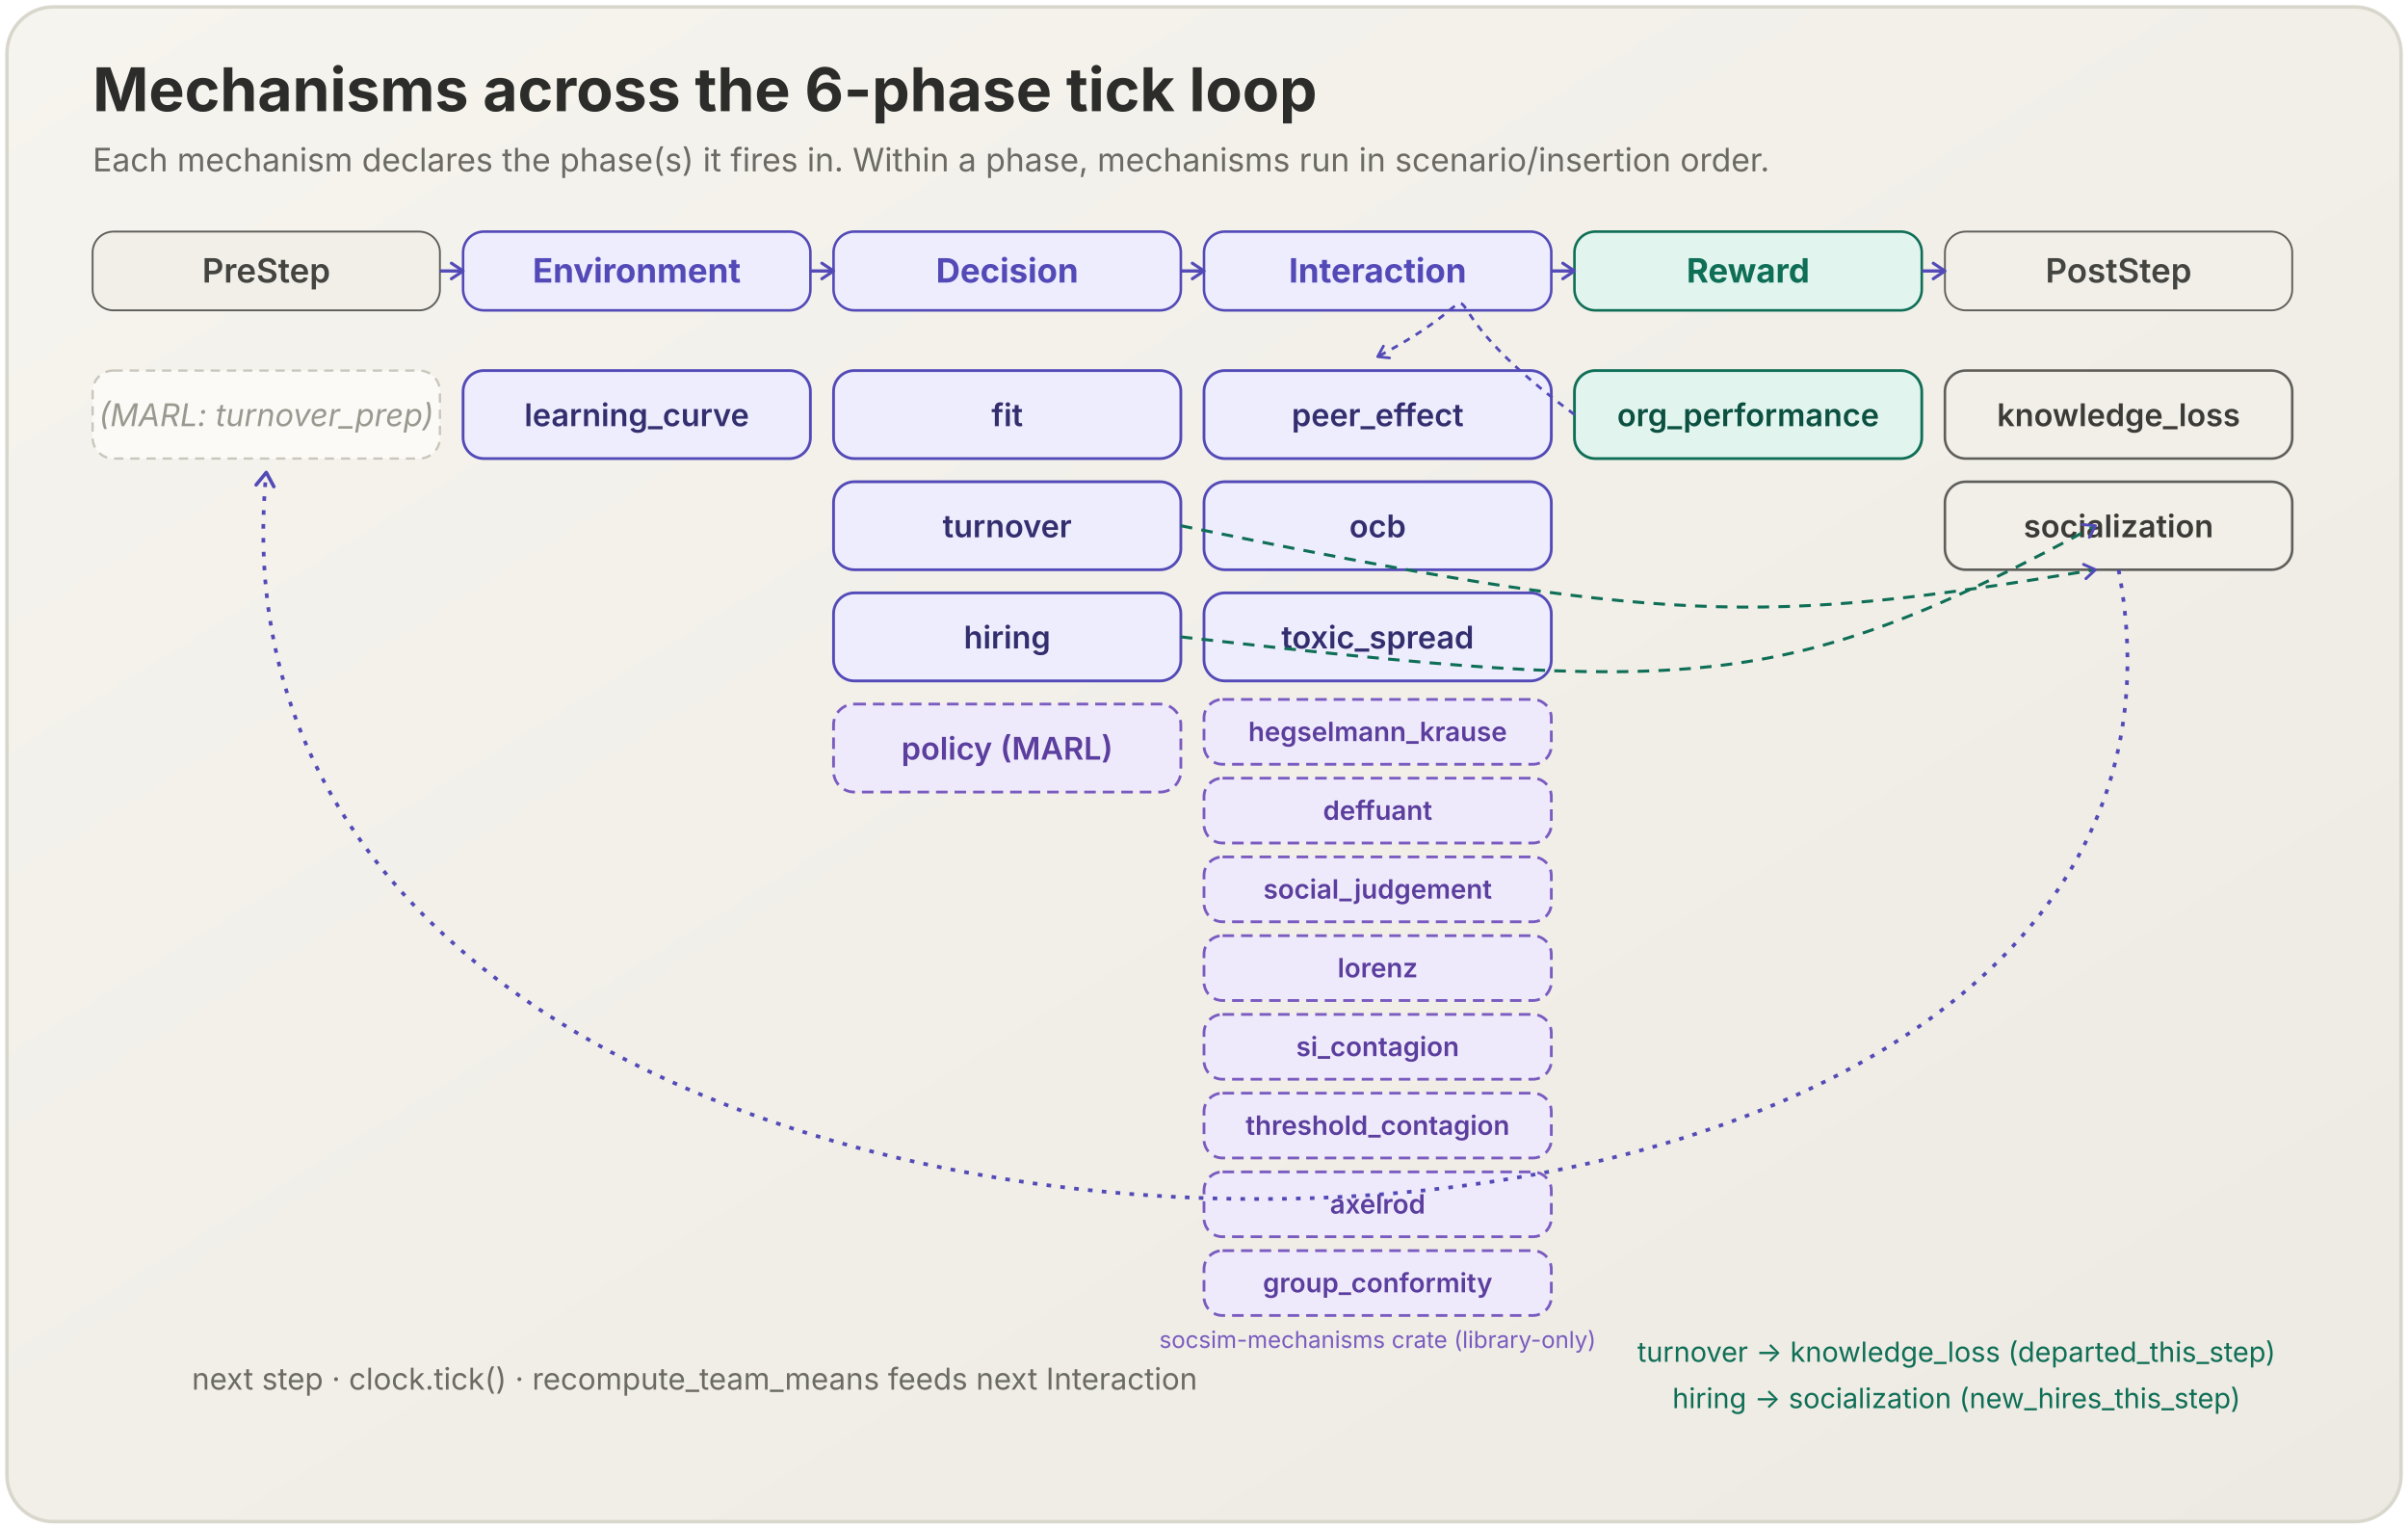
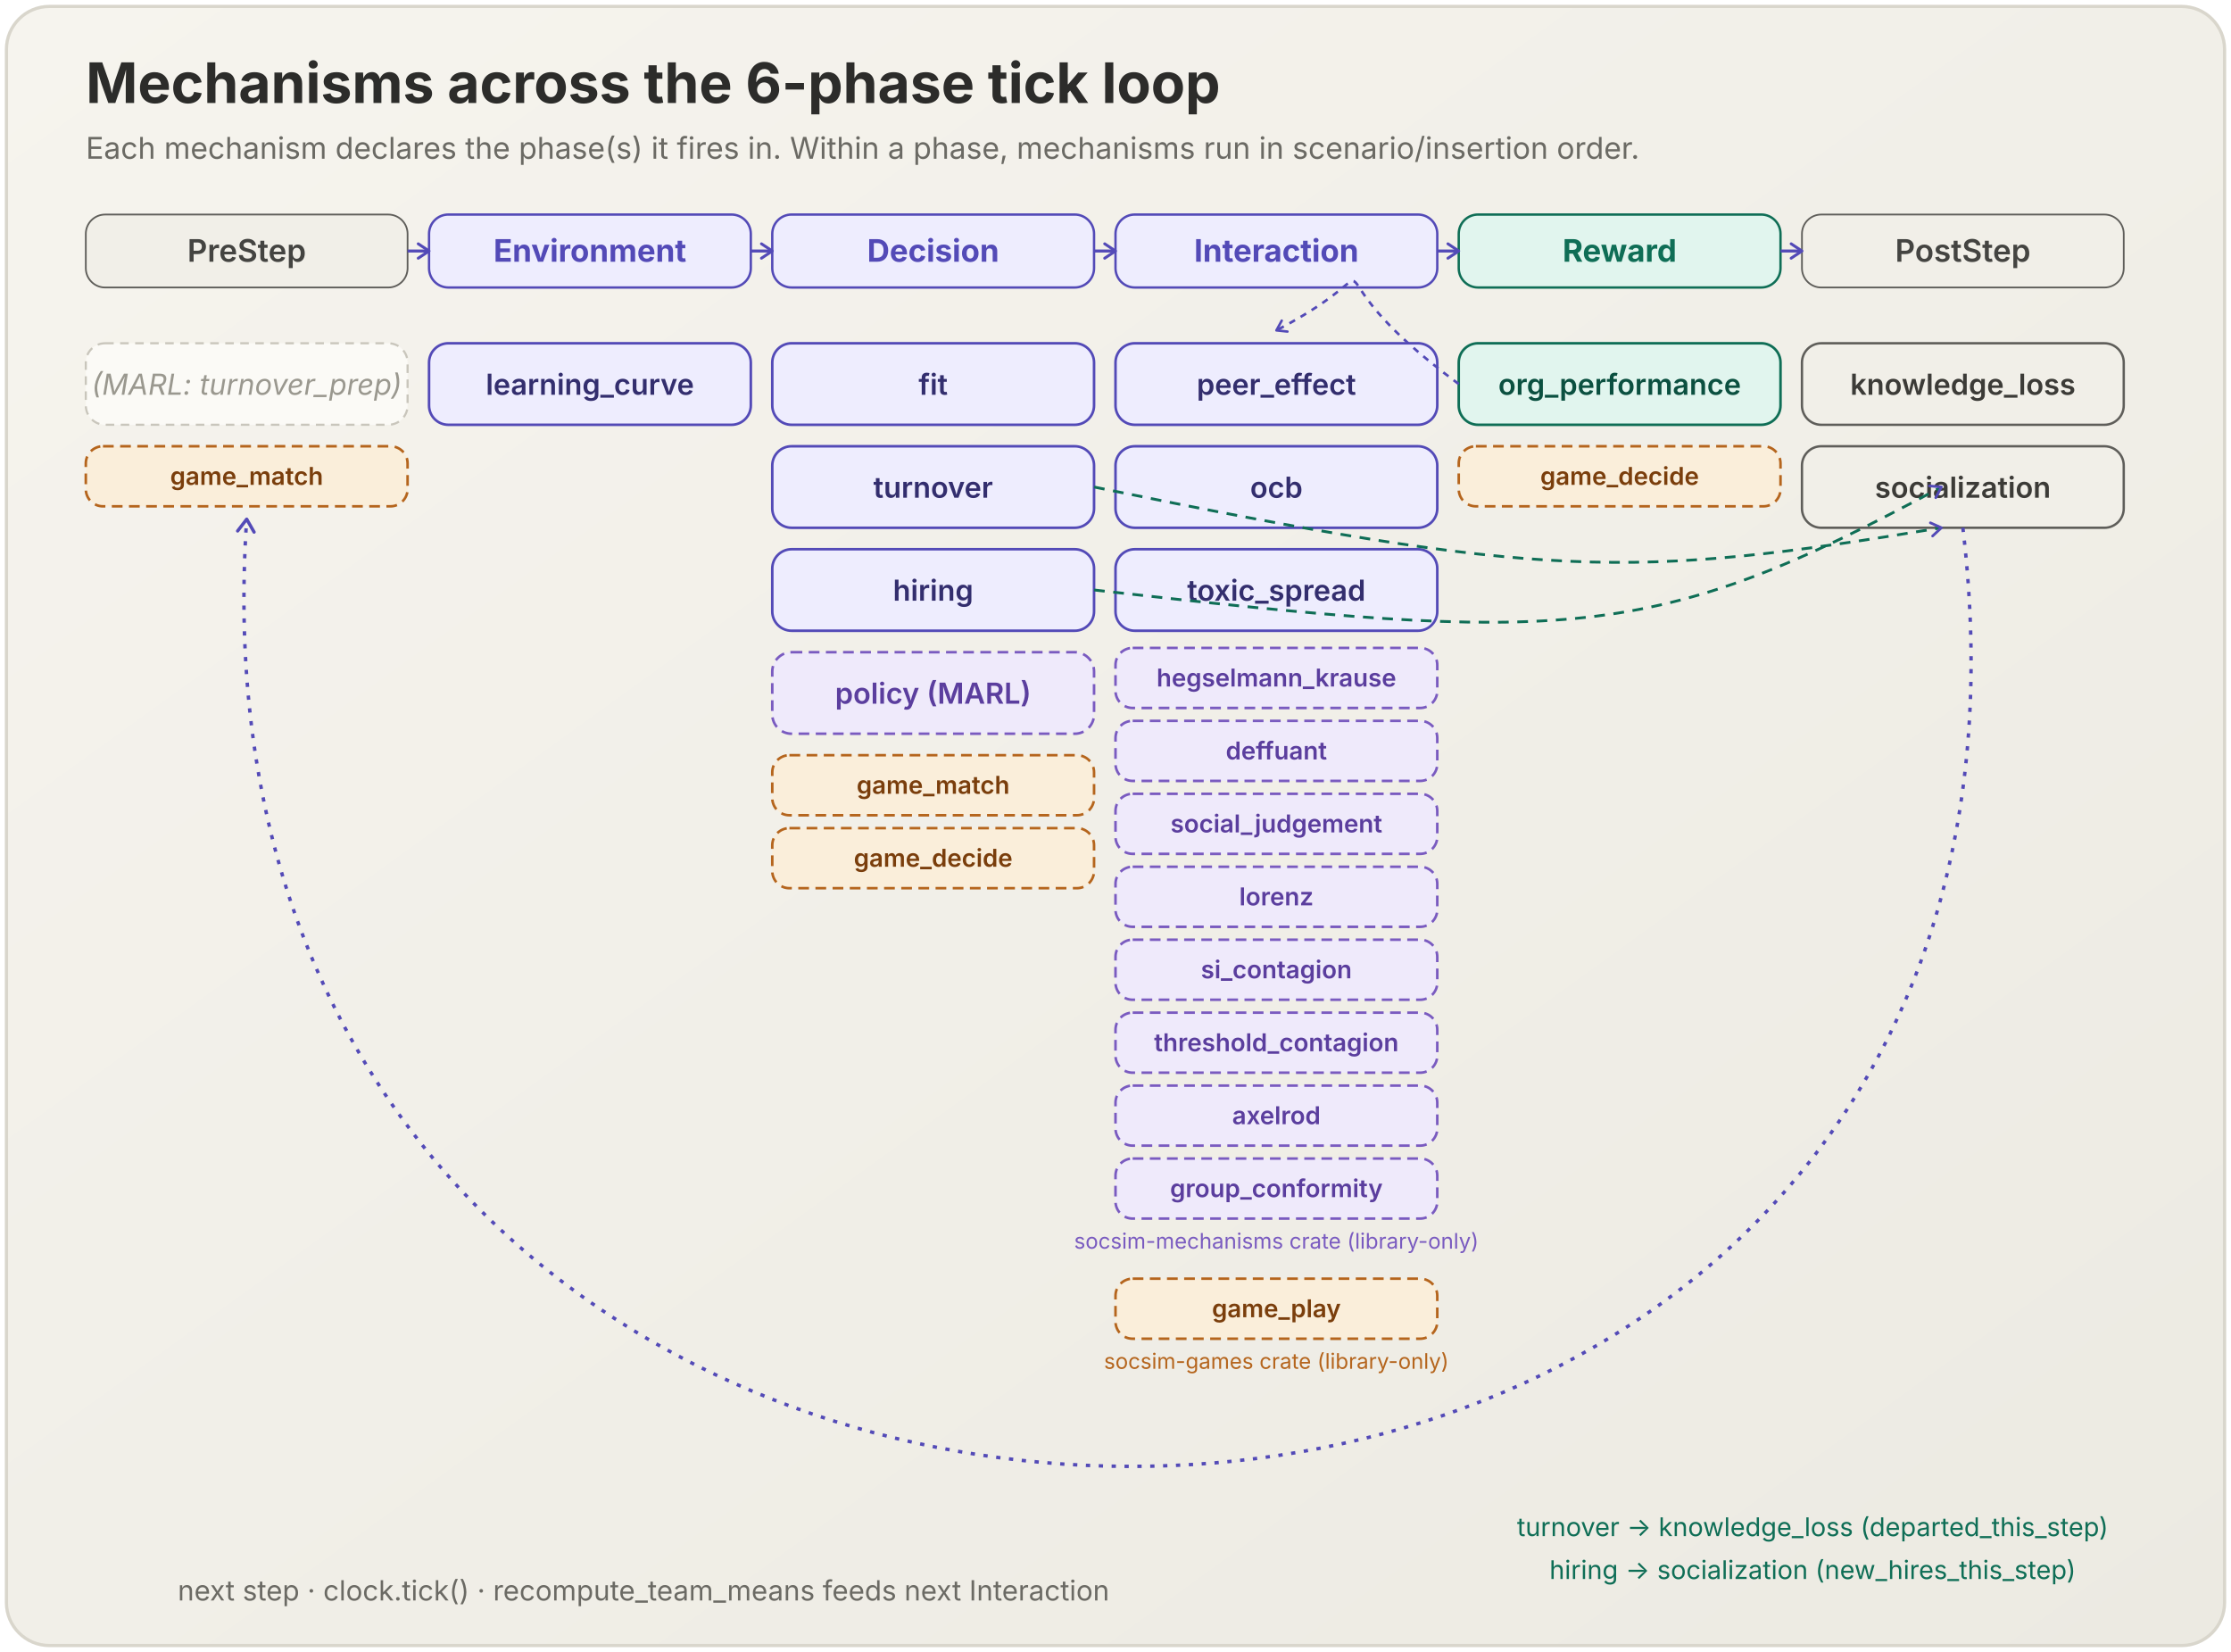
- <svg xmlns="http://www.w3.org/2000/svg" width="100%" viewBox="0 0 1040 660" role="img">
+ <svg xmlns="http://www.w3.org/2000/svg" width="100%" viewBox="0 0 1040 770" role="img">
  <defs>
    <linearGradient id="bg" x1="0" y1="0" x2="1" y2="1">
      <stop offset="0" stop-color="#F6F4EE" />
      <stop offset="1" stop-color="#ECEAE2" />
    </linearGradient>
    <marker id="hr" viewBox="0 0 10 10" refX="8" refY="5" markerWidth="6" markerHeight="6" orient="auto-start-reverse">
      <path d="M2 1L8 5L2 9" fill="none" stroke="#534AB7" stroke-width="1.6" stroke-linecap="round" stroke-linejoin="round" />
    </marker>
    <style>
    .title { font-family: -apple-system, "Helvetica Neue", "Hiragino Sans", sans-serif; font-weight: 700; }
    .body  { font-family: -apple-system, "Helvetica Neue", "Hiragino Sans", sans-serif; }
  </style>
  </defs>
-   <rect x="3" y="3" width="1034" height="654" rx="20" fill="url(#bg)" stroke="#D9D6CC" stroke-width="1.5" />
+   <rect x="3" y="3" width="1034" height="764" rx="20" fill="url(#bg)" stroke="#D9D6CC" stroke-width="1.5" />
  <text class="title" x="40" y="48" font-size="26" fill="#2C2C2A">Mechanisms across the 6-phase tick loop</text>
  <text class="body" x="40" y="74" font-size="14" fill="#6B6A64">Each mechanism declares the phase(s) it fires in. Within a phase, mechanisms run in scenario/insertion order.</text>
  <g>
    <rect x="40" y="100" width="150" height="34" rx="9" fill="#F1EFE8" stroke="#5F5E5A" stroke-width="0.8" />
    <text class="body" x="115" y="122" font-size="14.5" font-weight="600" fill="#444441" text-anchor="middle">PreStep</text>
    <rect x="200" y="100" width="150" height="34" rx="9" fill="#EEEDFE" stroke="#534AB7" stroke-width="1.1" />
    <text class="body" x="275" y="122" font-size="14.5" font-weight="700" fill="#534AB7" text-anchor="middle">Environment</text>
    <rect x="360" y="100" width="150" height="34" rx="9" fill="#EEEDFE" stroke="#534AB7" stroke-width="1.1" />
    <text class="body" x="435" y="122" font-size="14.5" font-weight="700" fill="#534AB7" text-anchor="middle">Decision</text>
    <rect x="520" y="100" width="150" height="34" rx="9" fill="#EEEDFE" stroke="#534AB7" stroke-width="1.1" />
    <text class="body" x="595" y="122" font-size="14.5" font-weight="700" fill="#534AB7" text-anchor="middle">Interaction</text>
    <rect x="680" y="100" width="150" height="34" rx="9" fill="#E1F5EE" stroke="#0F6E56" stroke-width="1.1" />
    <text class="body" x="755" y="122" font-size="14.5" font-weight="700" fill="#0F6E56" text-anchor="middle">Reward</text>
    <rect x="840" y="100" width="150" height="34" rx="9" fill="#F1EFE8" stroke="#5F5E5A" stroke-width="0.8" />
    <text class="body" x="915" y="122" font-size="14.5" font-weight="600" fill="#444441" text-anchor="middle">PostStep</text>
    <path d="M190 117 H200" stroke="#534AB7" stroke-width="1.4" marker-end="url(#hr)" />
    <path d="M350 117 H360" stroke="#534AB7" stroke-width="1.4" marker-end="url(#hr)" />
    <path d="M510 117 H520" stroke="#534AB7" stroke-width="1.4" marker-end="url(#hr)" />
    <path d="M670 117 H680" stroke="#534AB7" stroke-width="1.4" marker-end="url(#hr)" />
    <path d="M830 117 H840" stroke="#534AB7" stroke-width="1.4" marker-end="url(#hr)" />
  </g>
  <g class="body" font-size="13.5">
    <rect x="40" y="160" width="150" height="38" rx="9" fill="#FBFAF6" stroke="#C9C6BC" stroke-width="1" stroke-dasharray="4 3" />
    <text x="115" y="184" fill="#9A988F" text-anchor="middle" font-style="italic">(MARL: turnover_prep)</text>
    <rect x="200" y="160" width="150" height="38" rx="9" fill="#EEEDFE" stroke="#534AB7" stroke-width="1.2" />
    <text x="275" y="184" fill="#332E6E" text-anchor="middle" font-weight="600">learning_curve</text>
    <rect x="360" y="160" width="150" height="38" rx="9" fill="#EEEDFE" stroke="#534AB7" stroke-width="1.2" />
    <text x="435" y="184" fill="#332E6E" text-anchor="middle" font-weight="600">fit</text>
    <rect x="360" y="208" width="150" height="38" rx="9" fill="#EEEDFE" stroke="#534AB7" stroke-width="1.2" />
    <text x="435" y="232" fill="#332E6E" text-anchor="middle" font-weight="600">turnover</text>
    <rect x="360" y="256" width="150" height="38" rx="9" fill="#EEEDFE" stroke="#534AB7" stroke-width="1.2" />
    <text x="435" y="280" fill="#332E6E" text-anchor="middle" font-weight="600">hiring</text>
    <rect x="360" y="304" width="150" height="38" rx="9" fill="#EFEAFB" stroke="#7A5BC0" stroke-width="1.2" stroke-dasharray="5 3" />
    <text x="435" y="328" fill="#5B3E9E" text-anchor="middle" font-weight="600">policy  (MARL)</text>
    <rect x="520" y="160" width="150" height="38" rx="9" fill="#EEEDFE" stroke="#534AB7" stroke-width="1.2" />
    <text x="595" y="184" fill="#332E6E" text-anchor="middle" font-weight="600">peer_effect</text>
    <rect x="520" y="208" width="150" height="38" rx="9" fill="#EEEDFE" stroke="#534AB7" stroke-width="1.2" />
    <text x="595" y="232" fill="#332E6E" text-anchor="middle" font-weight="600">ocb</text>
    <rect x="520" y="256" width="150" height="38" rx="9" fill="#EEEDFE" stroke="#534AB7" stroke-width="1.2" />
    <text x="595" y="280" fill="#332E6E" text-anchor="middle" font-weight="600">toxic_spread</text>
    <rect x="520" y="302" width="150" height="28" rx="8" fill="#EFEAFB" stroke="#7A5BC0" stroke-width="1.2" stroke-dasharray="5 3" />
    <text x="595" y="320" fill="#5B3E9E" text-anchor="middle" font-weight="600" font-size="11.5">hegselmann_krause</text>
    <rect x="520" y="336" width="150" height="28" rx="8" fill="#EFEAFB" stroke="#7A5BC0" stroke-width="1.2" stroke-dasharray="5 3" />
    <text x="595" y="354" fill="#5B3E9E" text-anchor="middle" font-weight="600" font-size="11.5">deffuant</text>
    <rect x="520" y="370" width="150" height="28" rx="8" fill="#EFEAFB" stroke="#7A5BC0" stroke-width="1.2" stroke-dasharray="5 3" />
    <text x="595" y="388" fill="#5B3E9E" text-anchor="middle" font-weight="600" font-size="11.5">social_judgement</text>
    <rect x="520" y="404" width="150" height="28" rx="8" fill="#EFEAFB" stroke="#7A5BC0" stroke-width="1.2" stroke-dasharray="5 3" />
    <text x="595" y="422" fill="#5B3E9E" text-anchor="middle" font-weight="600" font-size="11.5">lorenz</text>
    <rect x="520" y="438" width="150" height="28" rx="8" fill="#EFEAFB" stroke="#7A5BC0" stroke-width="1.2" stroke-dasharray="5 3" />
    <text x="595" y="456" fill="#5B3E9E" text-anchor="middle" font-weight="600" font-size="11.5">si_contagion</text>
    <rect x="520" y="472" width="150" height="28" rx="8" fill="#EFEAFB" stroke="#7A5BC0" stroke-width="1.2" stroke-dasharray="5 3" />
    <text x="595" y="490" fill="#5B3E9E" text-anchor="middle" font-weight="600" font-size="11.5">threshold_contagion</text>
    <rect x="520" y="506" width="150" height="28" rx="8" fill="#EFEAFB" stroke="#7A5BC0" stroke-width="1.2" stroke-dasharray="5 3" />
    <text x="595" y="524" fill="#5B3E9E" text-anchor="middle" font-weight="600" font-size="11.5">axelrod</text>
    <rect x="520" y="540" width="150" height="28" rx="8" fill="#EFEAFB" stroke="#7A5BC0" stroke-width="1.2" stroke-dasharray="5 3" />
    <text x="595" y="558" fill="#5B3E9E" text-anchor="middle" font-weight="600" font-size="11.5">group_conformity</text>
    <text x="595" y="582" fill="#7A5BC0" text-anchor="middle" font-size="10">socsim-mechanisms crate (library-only)</text>
    <rect x="680" y="160" width="150" height="38" rx="9" fill="#E1F5EE" stroke="#0F6E56" stroke-width="1.2" />
    <text x="755" y="184" fill="#0B5040" text-anchor="middle" font-weight="600">org_performance</text>
    <rect x="840" y="160" width="150" height="38" rx="9" fill="#F1EFE8" stroke="#5F5E5A" stroke-width="1.1" />
    <text x="915" y="184" fill="#3C3B37" text-anchor="middle" font-weight="600">knowledge_loss</text>
    <rect x="840" y="208" width="150" height="38" rx="9" fill="#F1EFE8" stroke="#5F5E5A" stroke-width="1.1" />
    <text x="915" y="232" fill="#3C3B37" text-anchor="middle" font-weight="600">socialization</text>
  </g>
+   <g class="body" font-size="11.5" font-weight="600">
+     <rect x="40" y="208" width="150" height="28" rx="8" fill="#FAEEDA" stroke="#B5651D" stroke-width="1.2" stroke-dasharray="5 3" />
+     <text x="115" y="226" fill="#7A3E0C" text-anchor="middle">game_match</text>
+     <rect x="360" y="352" width="150" height="28" rx="8" fill="#FAEEDA" stroke="#B5651D" stroke-width="1.2" stroke-dasharray="5 3" />
+     <text x="435" y="370" fill="#7A3E0C" text-anchor="middle">game_match</text>
+     <rect x="360" y="386" width="150" height="28" rx="8" fill="#FAEEDA" stroke="#B5651D" stroke-width="1.2" stroke-dasharray="5 3" />
+     <text x="435" y="404" fill="#7A3E0C" text-anchor="middle">game_decide</text>
+     <rect x="520" y="596" width="150" height="28" rx="8" fill="#FAEEDA" stroke="#B5651D" stroke-width="1.2" stroke-dasharray="5 3" />
+     <text x="595" y="614" fill="#7A3E0C" text-anchor="middle">game_play</text>
+     <rect x="680" y="208" width="150" height="28" rx="8" fill="#FAEEDA" stroke="#B5651D" stroke-width="1.2" stroke-dasharray="5 3" />
+     <text x="755" y="226" fill="#7A3E0C" text-anchor="middle">game_decide</text>
+     <text x="595" y="638" fill="#B5651D" text-anchor="middle" font-size="10" font-weight="400">socsim-games crate (library-only)</text>
+   </g>
  <g font-size="12" class="body" fill="#0F6E56">
    <path d="M510 227 C 720 270, 760 270, 905 246" fill="none" stroke="#0F6E56" stroke-width="1.3" stroke-dasharray="5 4" marker-end="url(#hr)" />
-     <text x="845" y="588" text-anchor="middle">turnover → knowledge_loss  (departed_this_step)</text>
+     <text x="845" y="716" text-anchor="middle">turnover → knowledge_loss  (departed_this_step)</text>
    <path d="M510 275 C 730 300, 770 300, 905 227" fill="none" stroke="#0F6E56" stroke-width="1.3" stroke-dasharray="5 4" marker-end="url(#hr)" />
-     <text x="845" y="608" text-anchor="middle">hiring → socialization  (new_hires_this_step)</text>
+     <text x="845" y="736" text-anchor="middle">hiring → socialization  (new_hires_this_step)</text>
  </g>
  <g font-size="12" class="body" fill="#534AB7">
    <path d="M680 179 C 600 120, 660 120, 595 154" fill="none" stroke="#534AB7" stroke-width="1.2" stroke-dasharray="3 3" marker-end="url(#hr)" />
  </g>
-   <path d="M915 246 C 985 615, 75 615, 115 204" fill="none" stroke="#534AB7" stroke-width="1.6" stroke-dasharray="2 4" marker-end="url(#hr)" />
-   <text class="body" x="300" y="600" font-size="13" fill="#6B6A64" text-anchor="middle">next step  ·  clock.tick()  ·  recompute_team_means feeds next Interaction</text>
+   <path d="M915 246 C 985 830, 75 830, 115 242" fill="none" stroke="#534AB7" stroke-width="1.6" stroke-dasharray="2 4" marker-end="url(#hr)" />
+   <text class="body" x="300" y="746" font-size="13" fill="#6B6A64" text-anchor="middle">next step  ·  clock.tick()  ·  recompute_team_means feeds next Interaction</text>
</svg>
